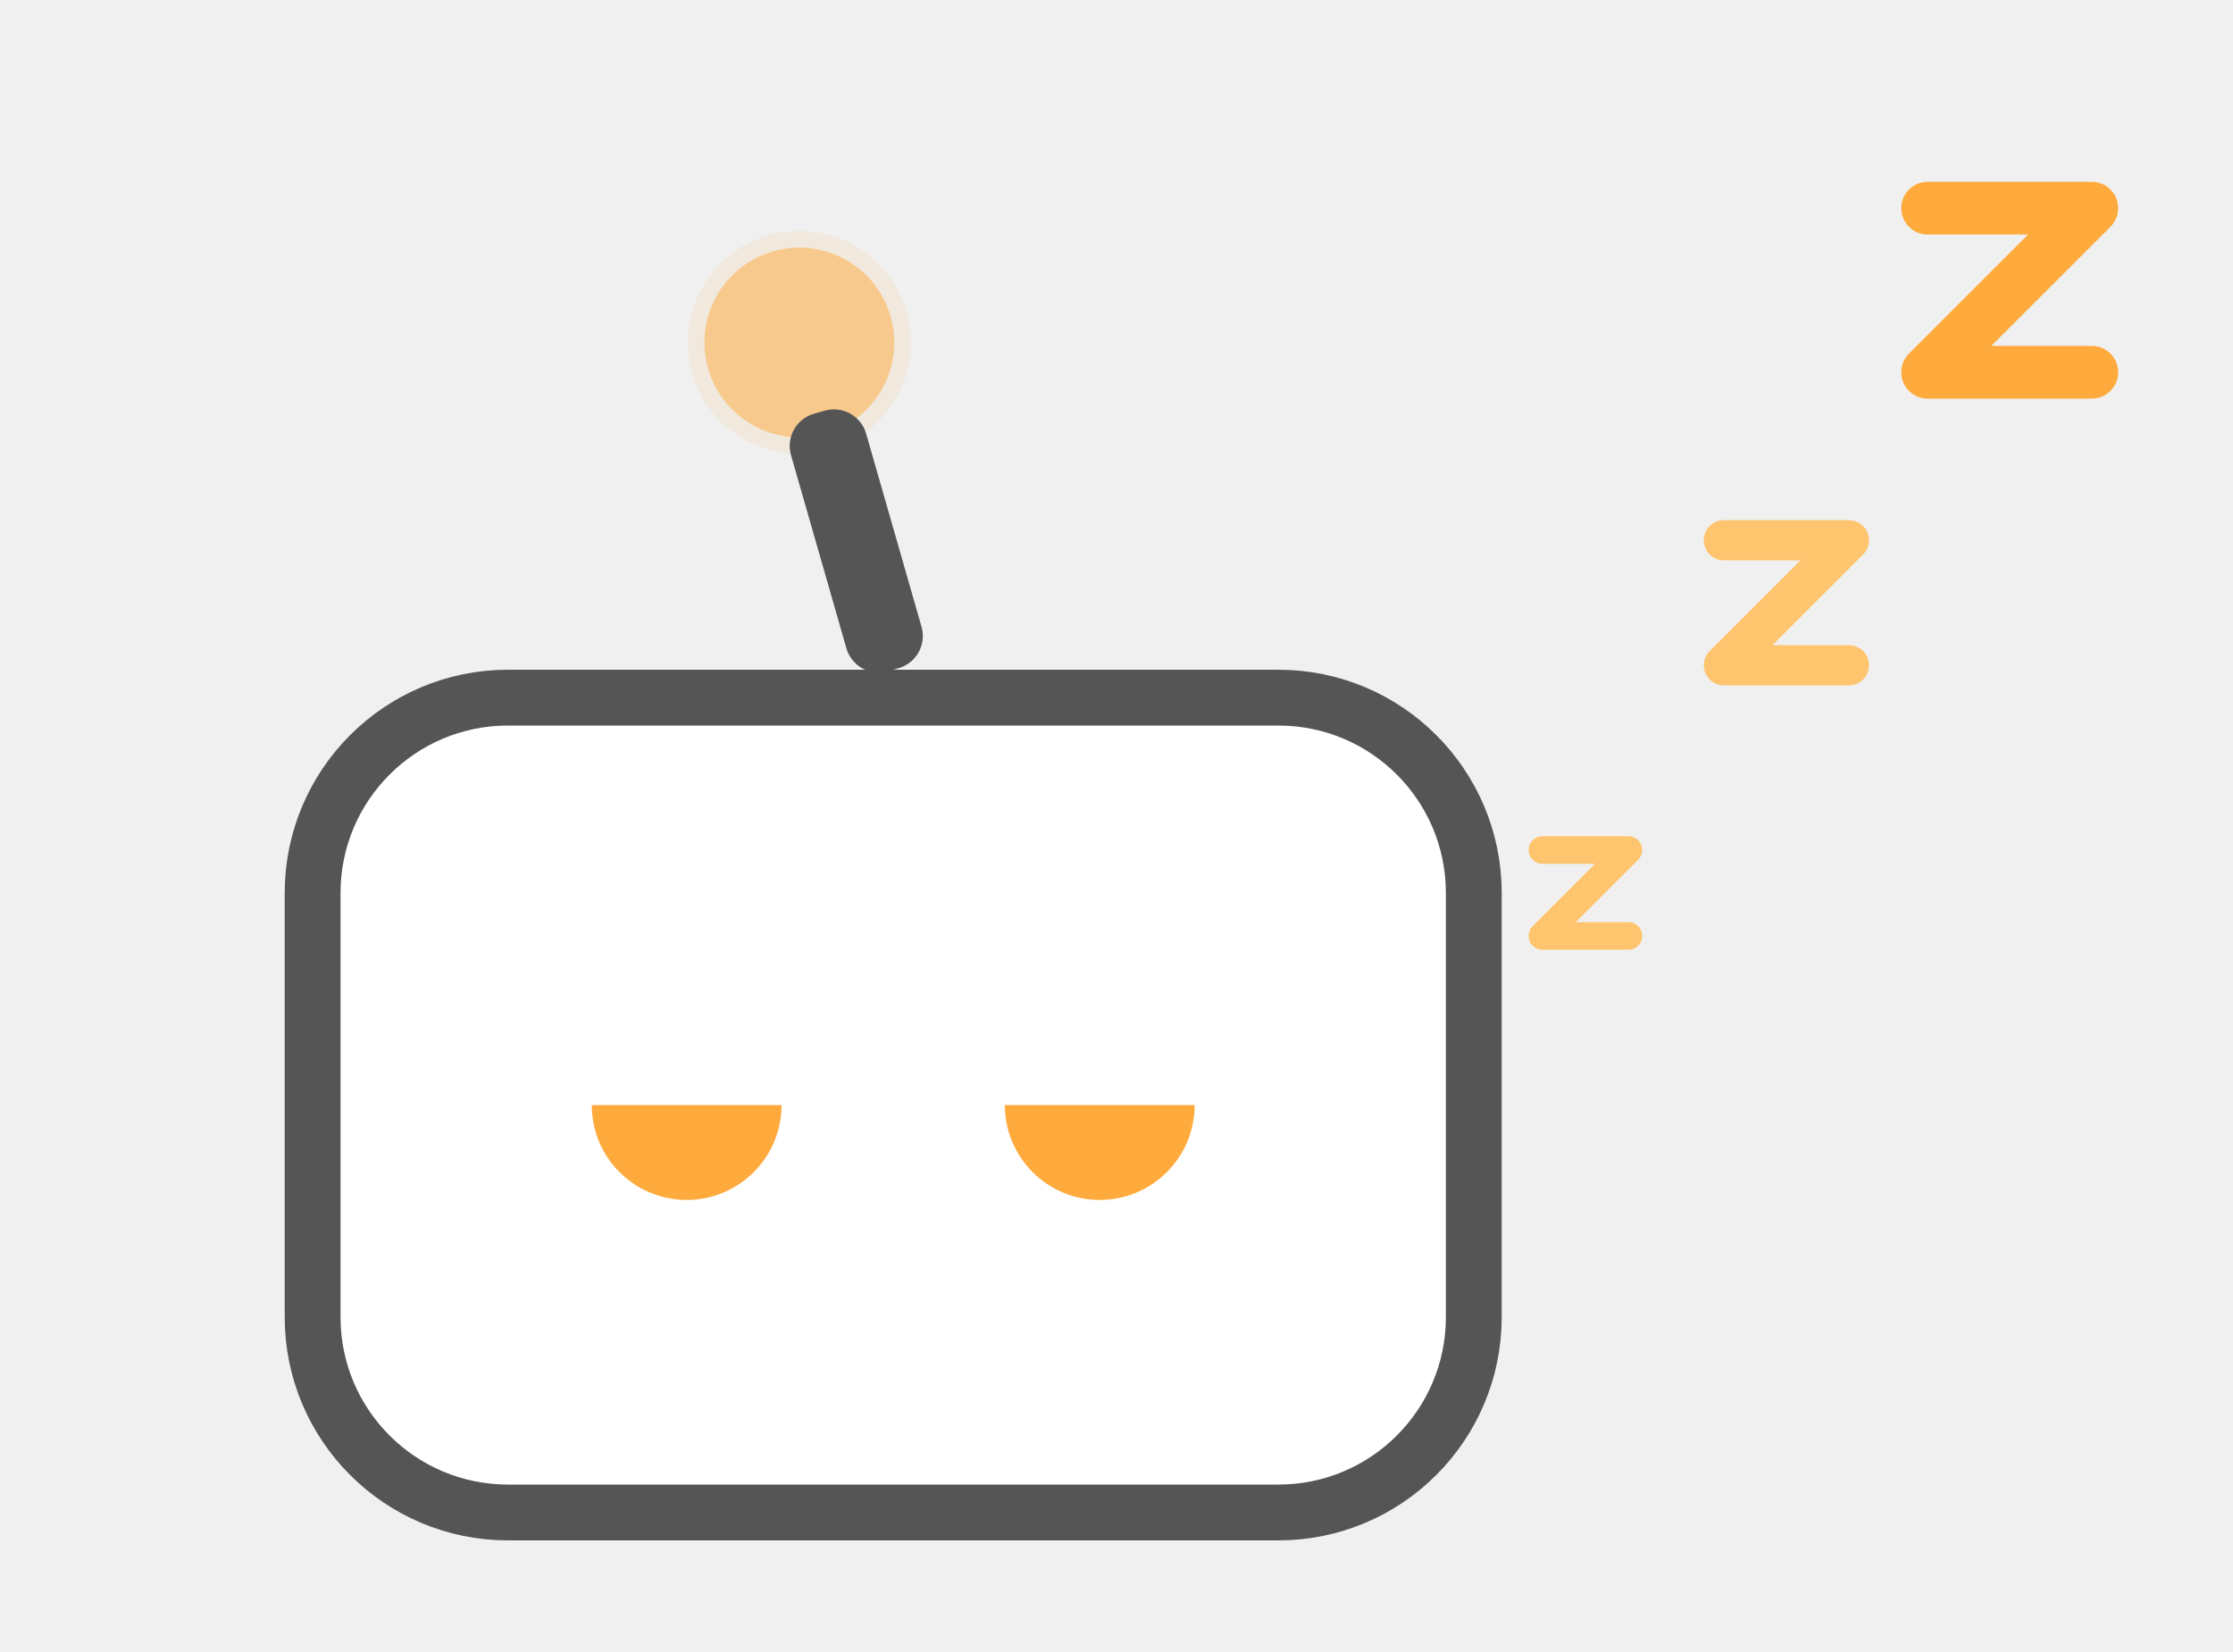
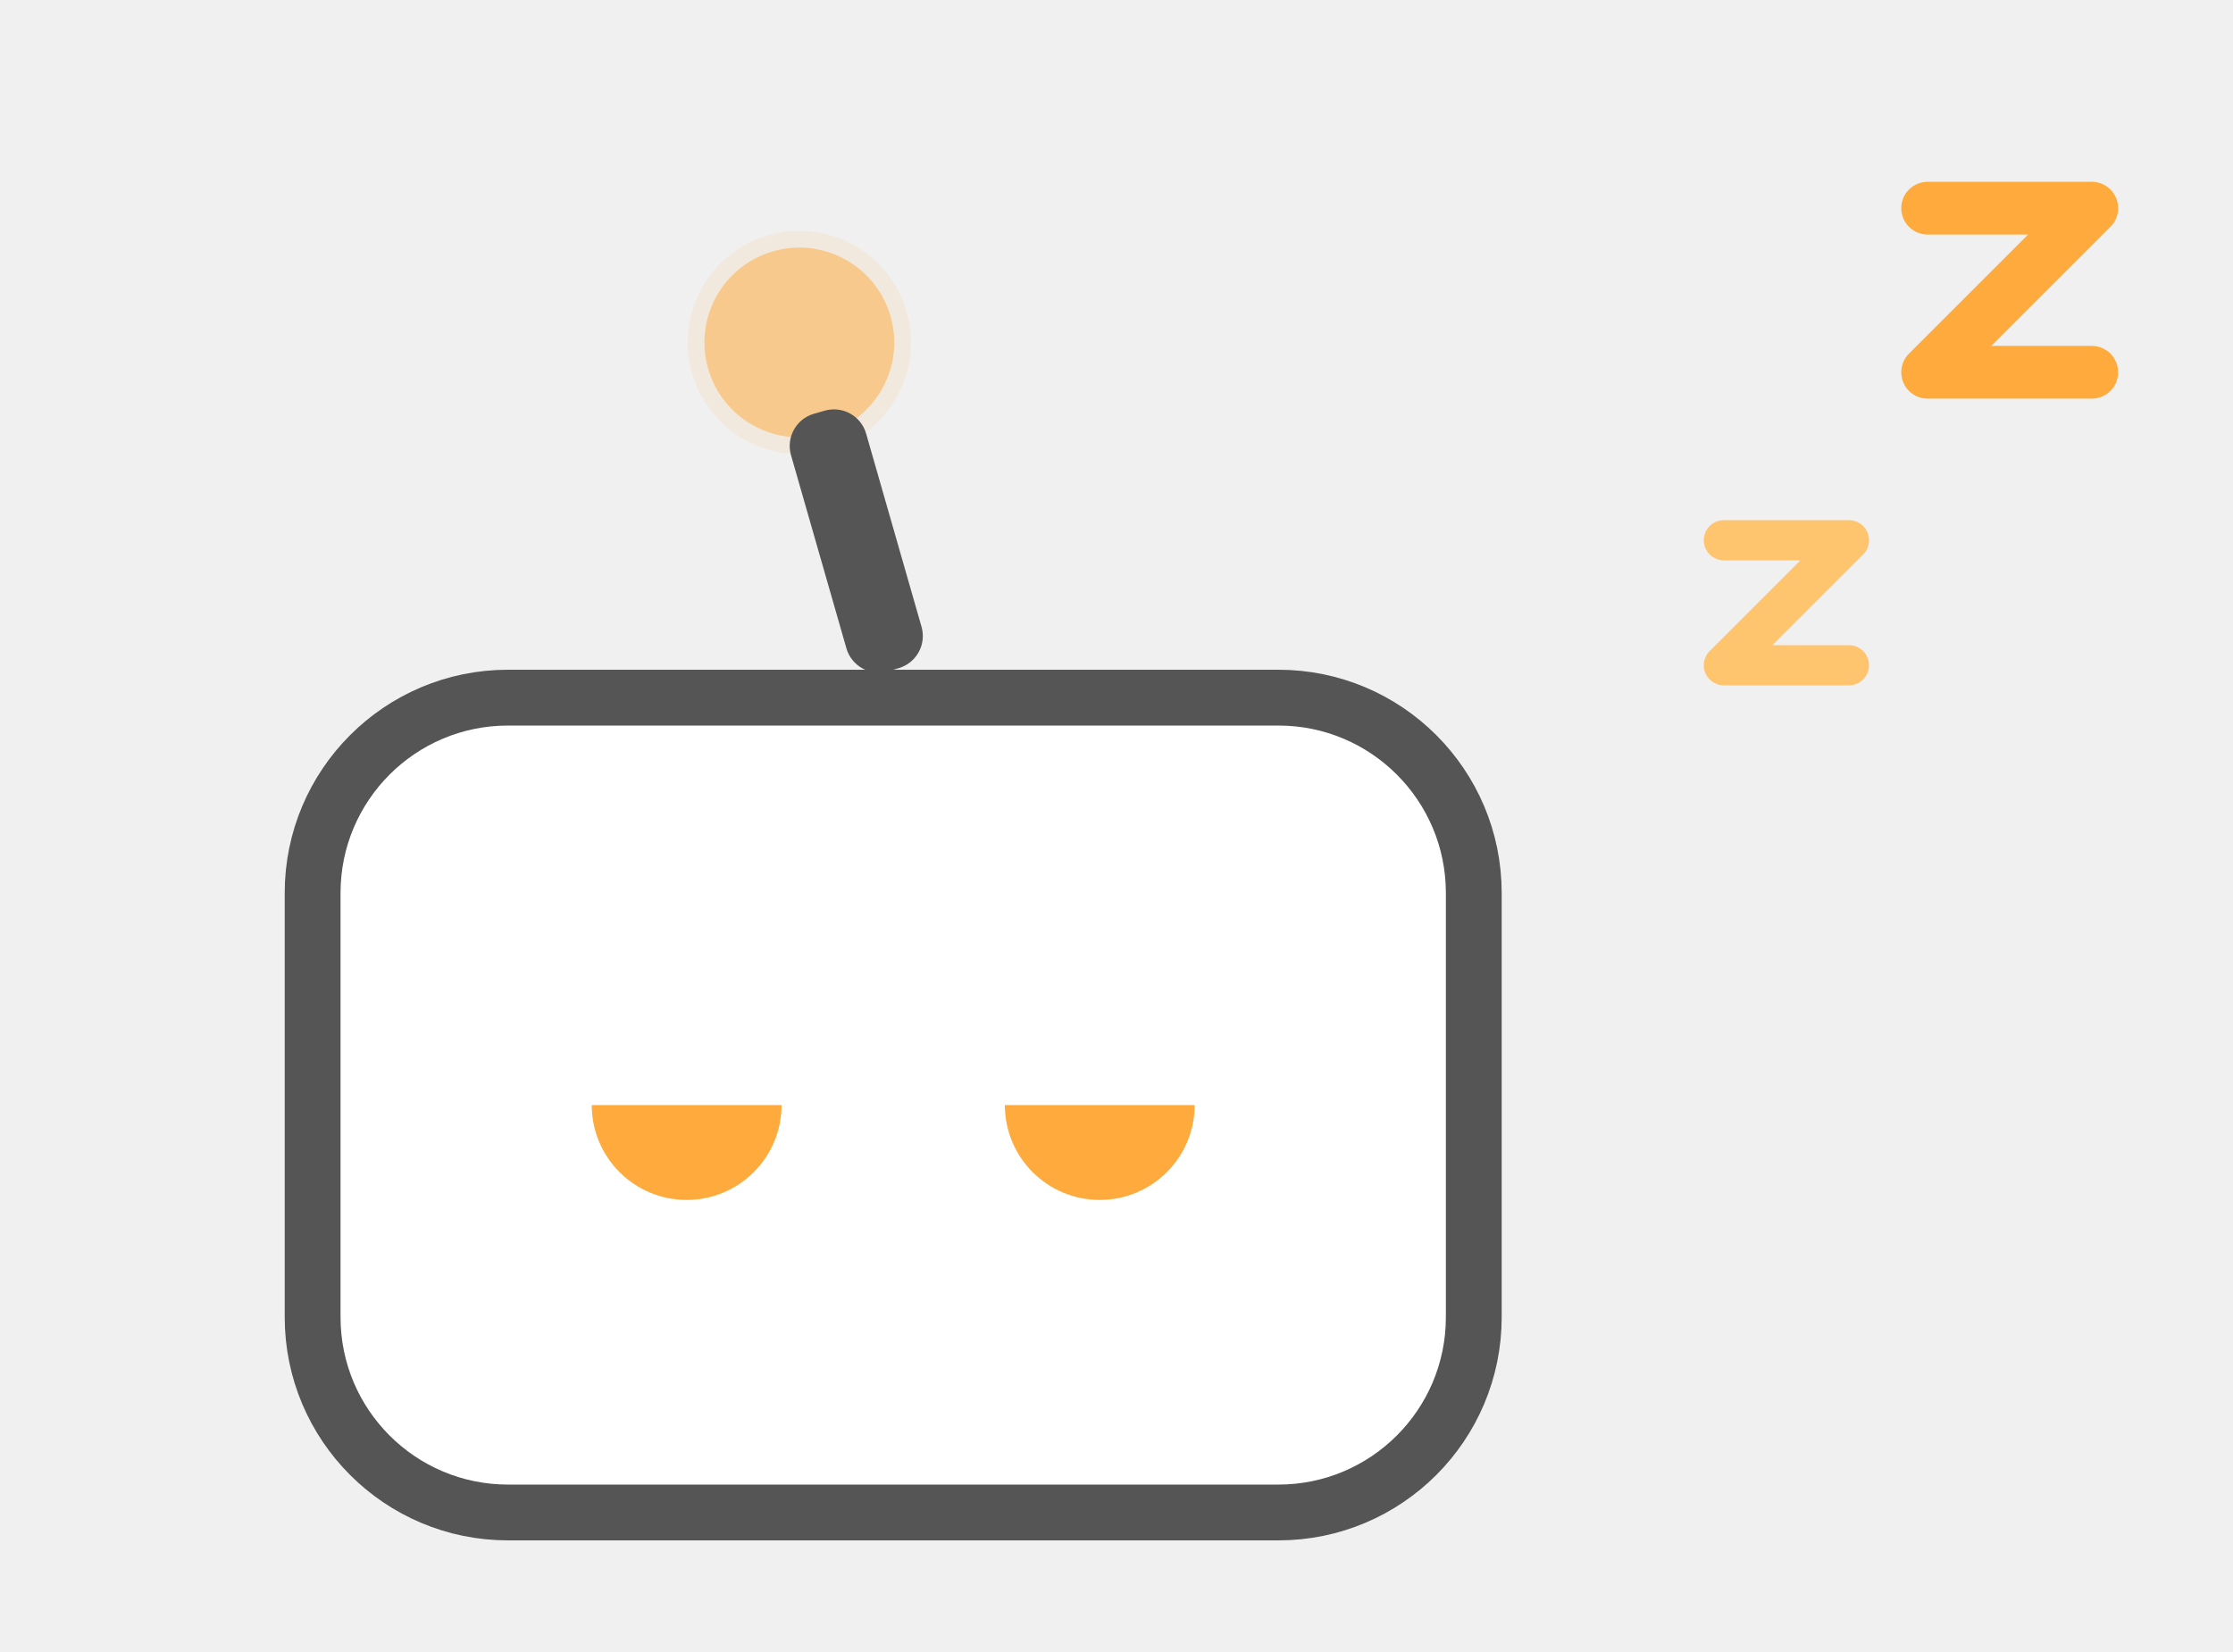
<svg xmlns="http://www.w3.org/2000/svg" viewBox="0 0 200 148">
  <g transform="rotate(-16 80 60)">
    <circle cx="80" cy="29.5" r="10" fill="#ffaa3c" opacity="0.1" />
    <circle cx="80" cy="29.5" r="8.5" fill="#ffaa3c" opacity="0.5" />
    <rect x="76.5" y="36" width="7" height="24" rx="3" fill="#555555" />
  </g>
  <rect x="28" y="62.5" width="104" height="73" rx="17.5" fill="#ffffff" stroke="#555555" stroke-width="5" />
  <path d="M 53 99 A 8.5 8.5 0 0 0 70 99 Z" fill="#ffaa3c" />
  <path d="M 90 99 A 8.5 8.5 0 0 0 107 99 Z" fill="#ffaa3c" />
  <g fill="none" stroke-linecap="round" stroke-linejoin="round">
-     <path d="M -7 -7 H 7 L -7 7 H 7" transform="translate(142 80) scale(0.55)" stroke="#ffc46e" stroke-width="4.5" />
    <path d="M -7 -7 H 7 L -7 7 H 7" transform="translate(160 54) scale(0.8)" stroke="#ffc46e" stroke-width="4.5" />
    <path d="M -7 -7 H 7 L -7 7 H 7" transform="translate(180 26) scale(1.05)" stroke="#ffaa3c" stroke-width="4.5" />
  </g>
</svg>
